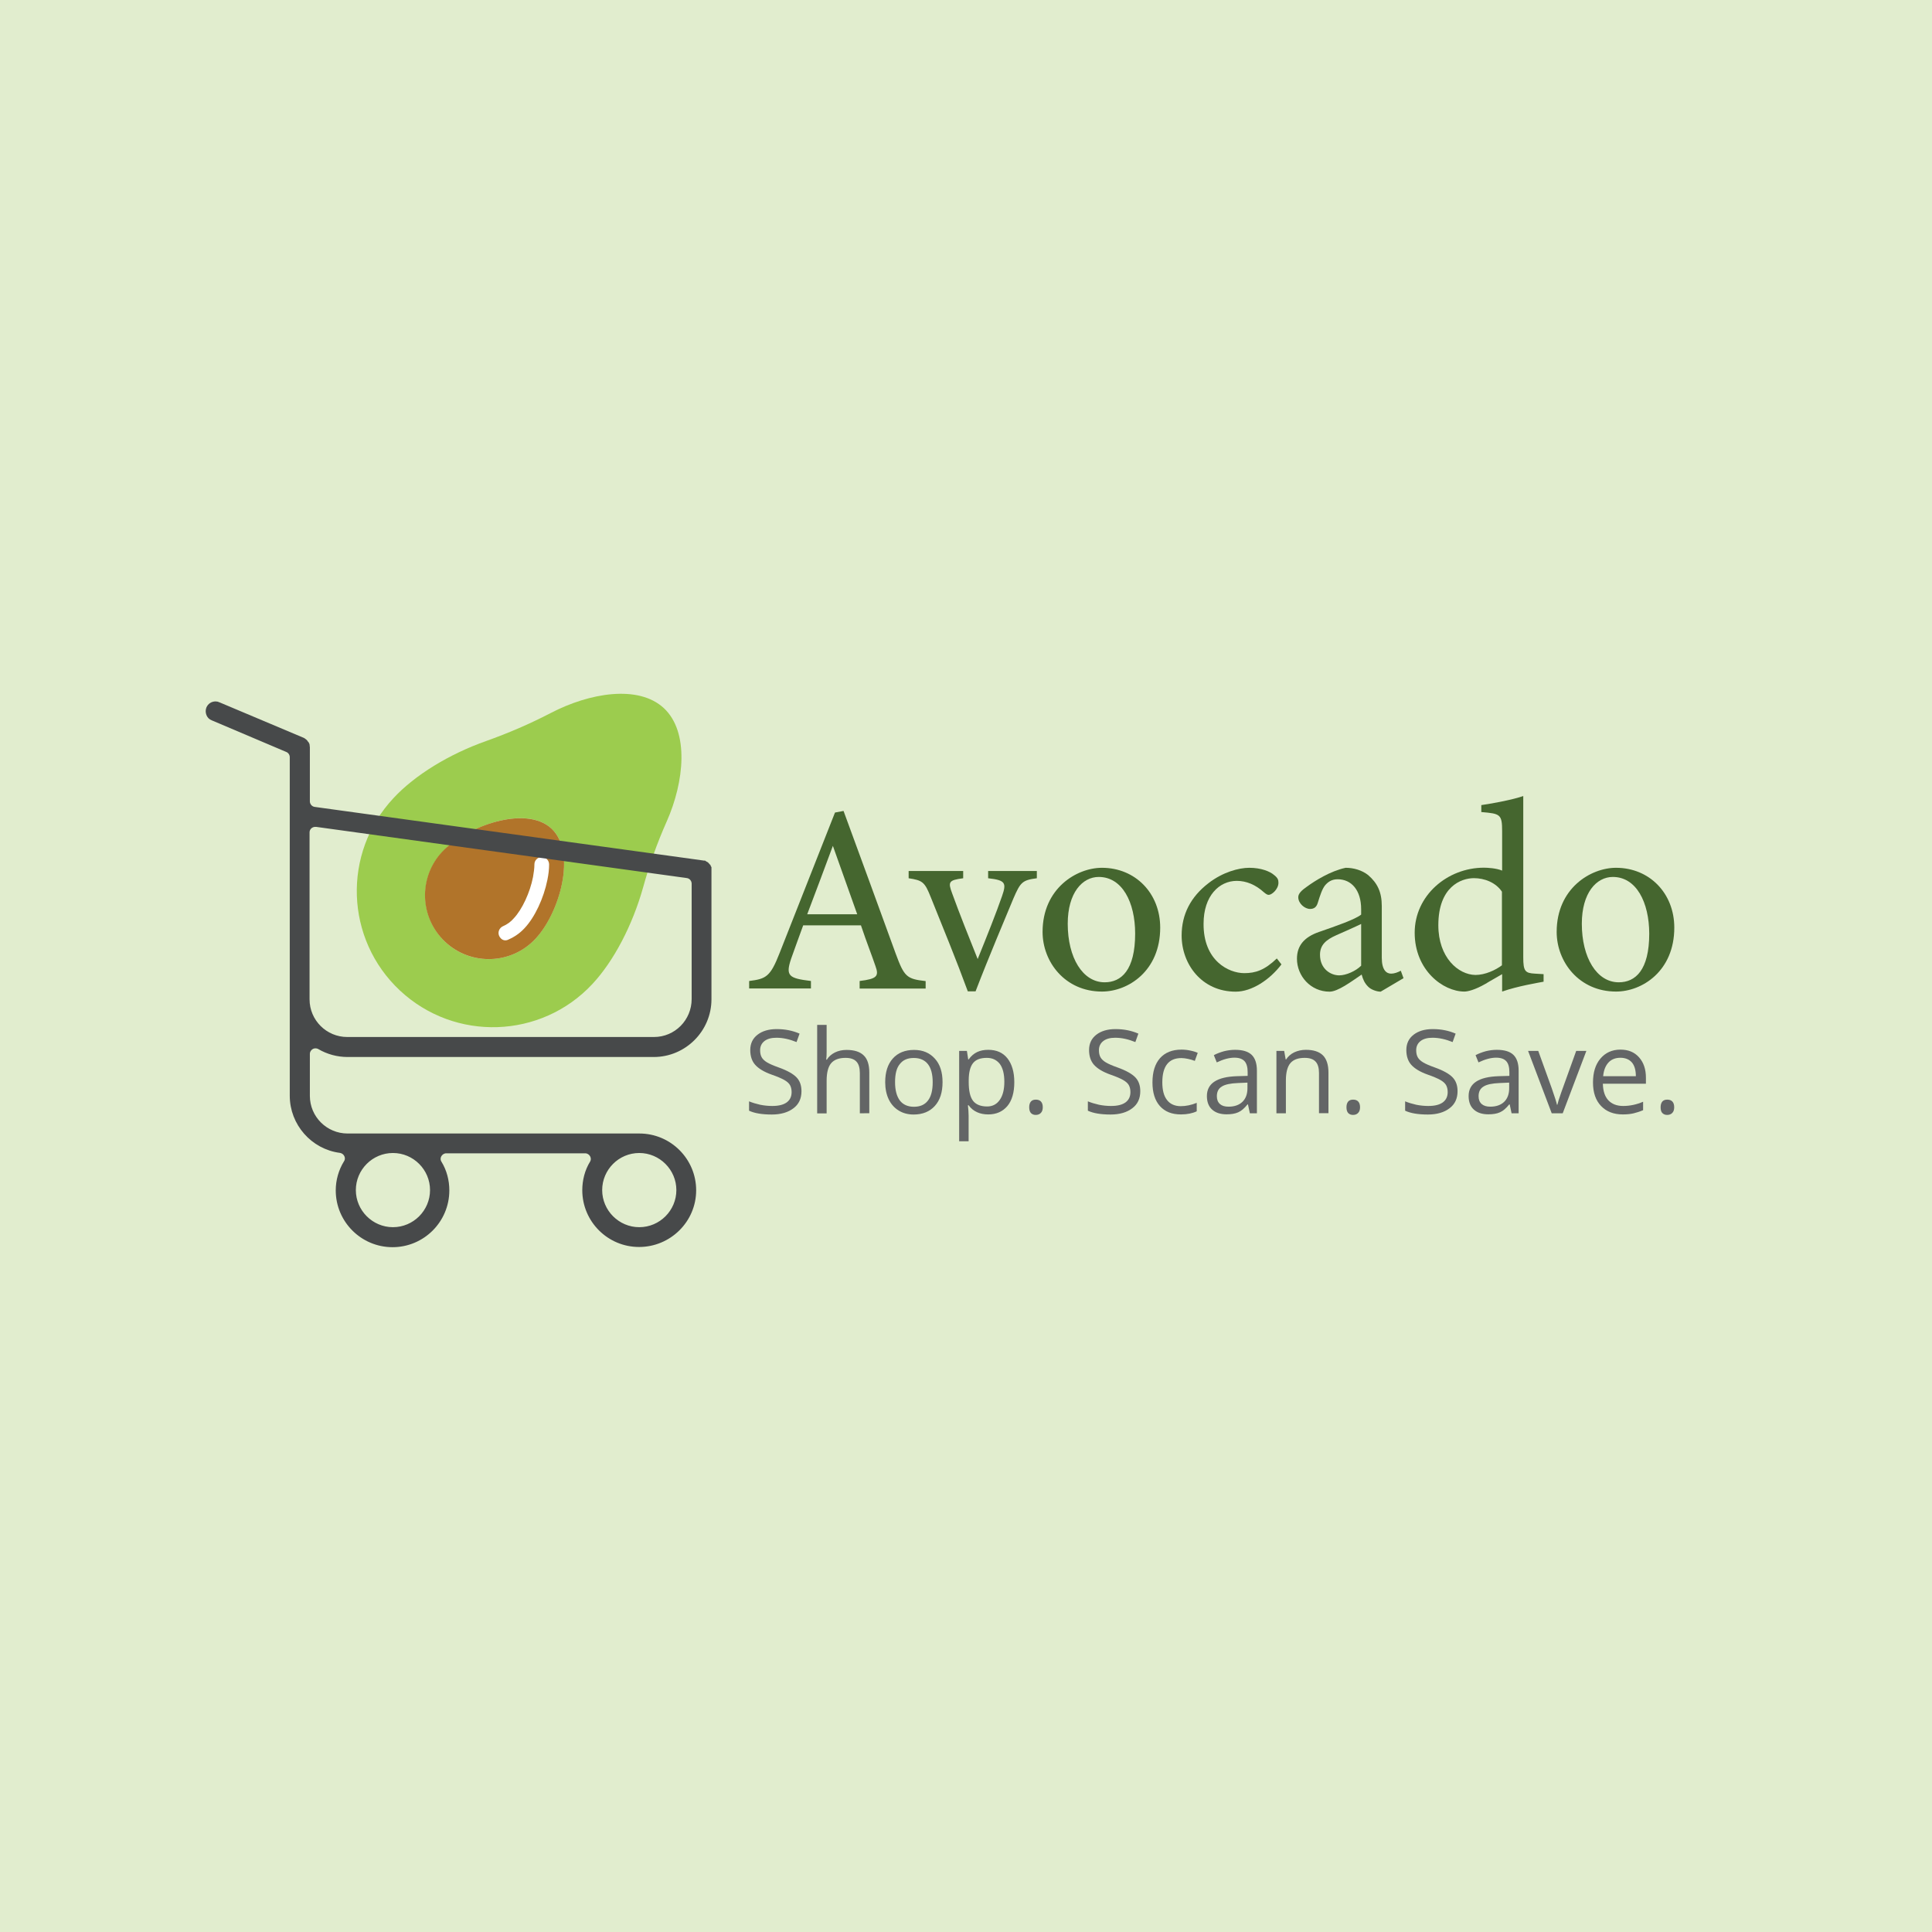
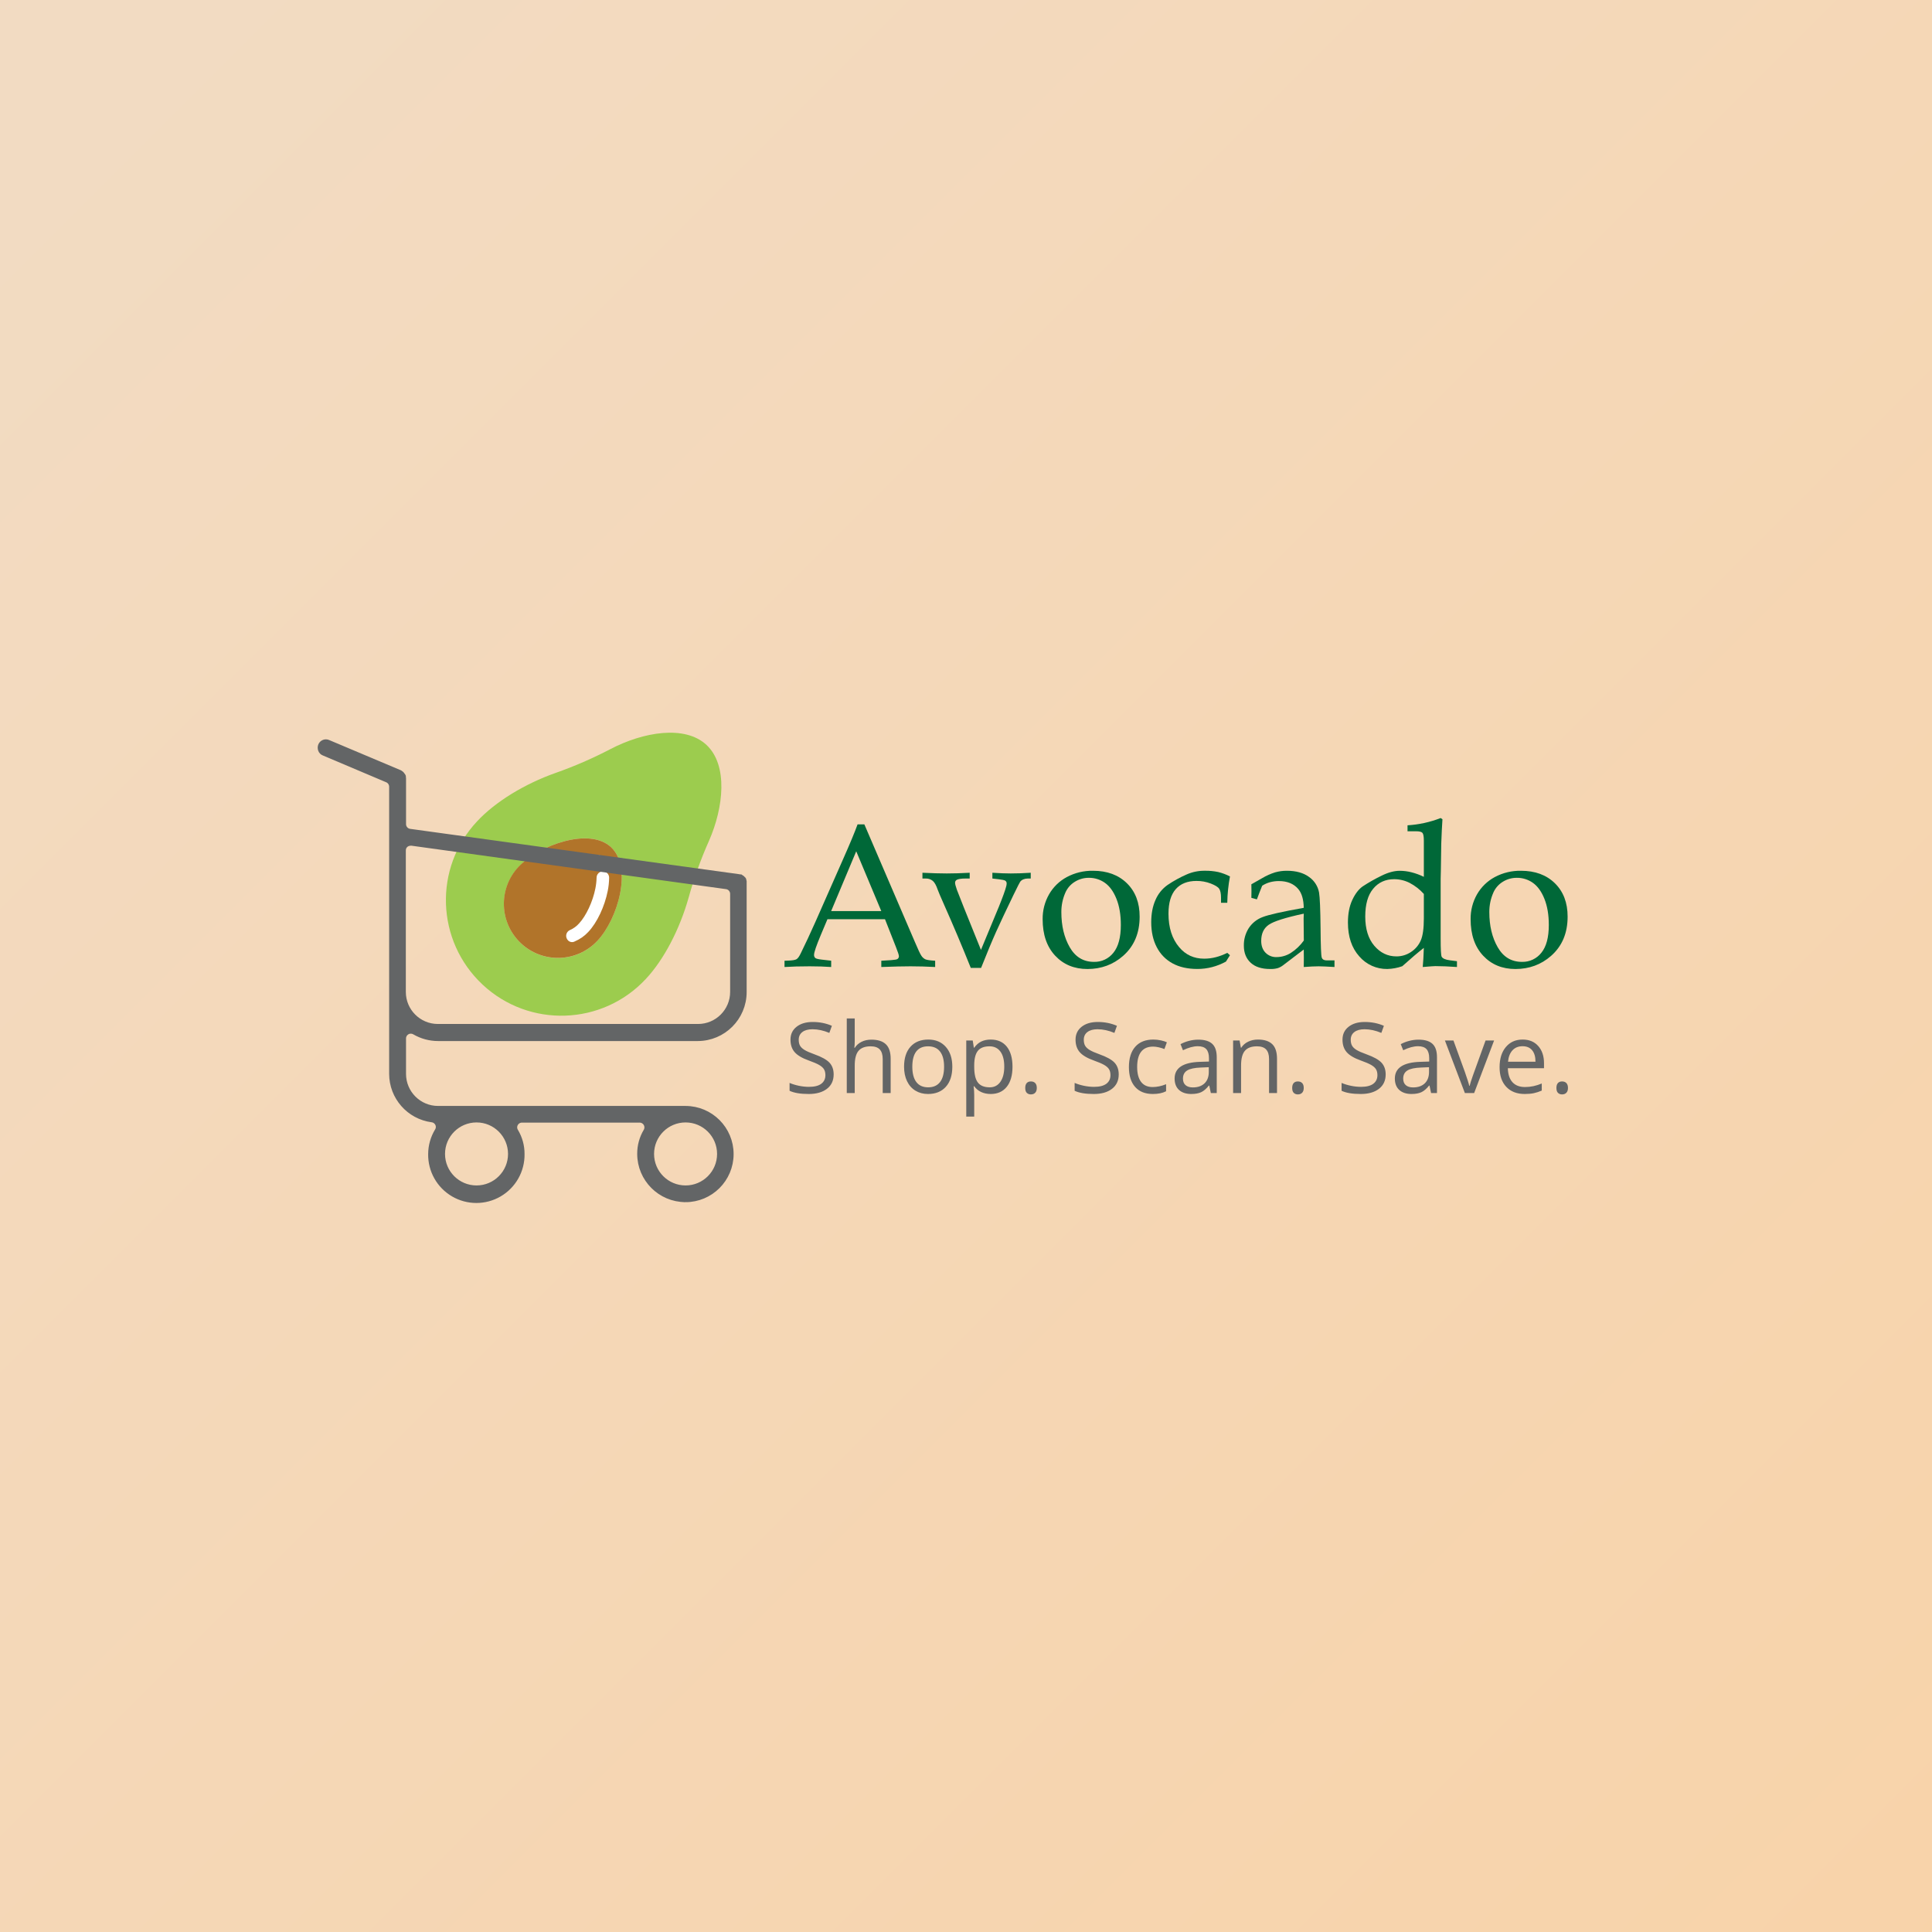
- <svg xmlns="http://www.w3.org/2000/svg" version="1.1" id="Layer_1" x="0px" y="0px" viewBox="0 0 1920 1920" style="enable-background:new 0 0 1920 1920;" xml:space="preserve">
-   <style type="text/css">
- 	.st0{fill:#E1EDCE;}
- 	.st1{fill:#9CCC4E;}
- 	.st2{fill:#B1742A;}
- 	.st3{fill:#FFFFFF;}
- 	.st4{fill:#47494A;stroke:#47494A;stroke-width:7.072;stroke-miterlimit:10;}
- 	.st5{fill:#45662F;}
- 	.st6{enable-background:new    ;}
- 	.st7{fill:#636566;}
- </style>
-   <rect class="st0" width="1920" height="1920" />
-   <g>
-     <g>
-       <g>
-         <path class="st1" d="M639,882.3c-10.5,37.2-29,72.8-50.3,95.6c-50.9,54.6-136.6,57.5-191.2,6.5S340,847.8,391,793.2     c21.3-23,55.5-43.8,91.9-56.7c22.2-7.9,43.6-17.1,64.4-27.9c38.1-19.9,87.1-28.5,112.5-4.8c25.3,23.7,20.2,73.2,2.8,112.5     C653,837.9,645.2,859.8,639,882.3z M532.1,933c23.9-25.6,41.5-85.9,15.9-109.6c-25.6-23.9-84.5-2.2-108.4,23.3     c-23.9,25.6-22.5,65.5,3.1,89.6C468.2,960,508.1,958.6,532.1,933z" />
-         <path class="st2" d="M548,823.4c25.6,23.9,8,84.2-15.9,109.6c-23.9,25.6-64,27-89.6,3.1s-27-64-3.1-89.6     C463.5,821.1,522.4,799.7,548,823.4z" />
-         <path class="st3" d="M497.8,932.6c-0.6-0.6-1.2-1.4-1.7-2.4c-1.7-3.7,0-8,3.7-9.7c4.2-1.8,7.9-4.5,10.8-7.9     c8.3-8.8,16.1-25.6,19.1-41c0.8-4.5,1.4-8.8,1.4-12.7c0-4,3.4-7.2,7.4-7.2s7.2,3.4,7.2,7.4c0,4.8-0.6,9.9-1.7,15.3     c-3.7,18.3-12.5,37.2-22.8,48.1c-4.5,4.8-9.7,8.5-15.7,11.1C502.7,935.2,499.8,934.6,497.8,932.6z" />
-         <circle class="st3" cx="532.8" cy="839.9" r="7.2" />
-       </g>
-       <path class="st4" d="M635.1,1235.7c-29.2,0-52.9-23.7-52.9-52.9c0-9.4,2.4-18.7,7.2-26.5c1.7-2.8,1.7-6.2,0-9.1    c-1.7-2.8-4.6-4.6-7.9-4.6h-138c-3.2,0-6.2,1.8-7.9,4.6c-1.7,2.8-1.7,6.5,0.2,9.3c4.8,7.9,7.2,17.1,7.2,26.5    c0,29.2-23.7,52.9-52.9,52.9s-52.9-23.7-52.9-52.9c0-9.4,2.6-18.9,7.7-27.1c1.7-2.6,1.8-5.9,0.4-8.6c-1.4-2.8-4-4.6-7.1-5.1    c-26.5-3.4-46.7-26.4-46.7-53.2V752.5c0-3.7-2.2-7.1-5.7-8.5l-74-31.4c-1.7-0.6-2.8-1.8-3.4-3.4c-0.6-1.7-0.6-3.2,0-4.8    c1.1-2.4,3.2-3.8,5.9-3.8c0.8,0,1.7,0.2,2.4,0.6l83.5,35.2c0.2,0.2,0.6,0.2,0.8,0.4l0.2,0.2c0,0,0,0,0.2,0    c0.4,0.2,0.6,0.6,0.8,0.8l0.6,0.6l0,0c0.2,0.2,0.2,0.4,0.4,0.6c0.2,0.2,0.2,0.4,0.4,0.6l0.2,0.2l0.2,0.4c0,0,0,0,0,0.2    s0,0.4,0.2,0.6l0,0v0.2c0,0.4,0.2,0.8,0.2,1.2v53.9c0,4.6,3.4,8.5,7.9,9.1L698,858.6c0.4,0.2,1.1,0.2,1.4,0.2h0.2l0,0l0.6,0.4    c0.4,0.2,0.8,0.4,1.1,0.6l0.2,0.2l0.2,0.2l0,0c0.2,0.2,0.4,0.6,0.6,0.8c0,0,0,0.2,0.2,0.2l0.2,0.2c0,0,0,0.2,0.2,0.2l0.2,0.4    c0,0.2,0.2,0.4,0.2,0.6l0,0c0,0.2,0,0.2,0.2,0.4c0,0,0,0.2,0,0.4c0,0,0,0,0,0.2s0,0.4,0,0.6v0.2v128.7c0,29.6-24.2,53.8-53.8,53.8    H345.4c-9.7,0-19.1-2.6-27.3-7.4c-1.4-0.8-3.1-1.2-4.6-1.2s-3.2,0.4-4.5,1.2c-2.8,1.7-4.6,4.6-4.6,7.9v41.6c0,22.8,18.5,41,41,41    h290c29.2,0,52.9,23.7,52.9,52.9C688.3,1212.1,664.3,1235.7,635.1,1235.7z M635.3,1142.3c-22.3,0-40.4,18.2-40.4,40.4    s18.2,40.4,40.4,40.4c22.3,0,40.4-18.2,40.4-40.4S657.5,1142.3,635.3,1142.3z M390.5,1142.3c-22.3,0-40.4,18.2-40.4,40.4    s18.2,40.4,40.4,40.4c22.3,0,40.4-18.2,40.4-40.4S412.8,1142.3,390.5,1142.3z M313.2,818.2c-2.2,0-4.2,0.8-6,2.2    c-2,1.8-3.1,4.2-3.1,6.8v165.9c0,22.8,18.5,41,41,41h304.8c22.8,0,41-18.5,41-41.3V878.2c0-4.6-3.4-8.5-7.9-9.1l-368.6-50.9    C314.2,818.2,313.8,818.2,313.2,818.2z" />
-     </g>
-     <g>
-       <g>
-         <path class="st5" d="M854.3,982.3v-7.4c17.3-2.1,19.4-4.8,15.7-14.9c-3.5-10.4-8.8-23.7-14.4-40.4h-57.4     c-4.3,12-8.2,22.3-12,33.2c-5.8,17.3-2.1,19.4,19.7,22.1v7.4h-61.4v-7.4c16.7-2.1,21-4,30.3-27.9l55-139.5l8.5-1.6     c16.7,45.5,35.1,95.7,51.8,141.7c8.5,23.1,10.9,25.3,29.8,27.4v7.4H854.3z M827.7,840.6c-8.5,22.9-17.5,47-25.5,68h49.7     L827.7,840.6z" />
-         <path class="st5" d="M1030.3,872.8c-14.4,1.9-16.2,4-23.1,19.9c-8.8,21.3-23.9,56.6-37.7,92.5h-7.7     c-11.2-30.6-24.2-62.2-36.7-93.3c-6.1-15.4-8.2-17-22.1-19.1v-7.2h54.2v7.2c-14.6,1.9-15.2,3.7-10.9,15.2     c6.6,18.3,17.8,46.5,25.3,65.1c9.6-23.7,18.3-45.5,24.2-62.5c4.5-13,3.7-15.9-13.8-17.8v-7.2h48.4V872.8z" />
-         <path class="st5" d="M1095.1,862.4c33.2,0,57.9,25.3,57.9,59.5c0,43.1-31.9,63.5-57.9,63.5c-36.7,0-59-29.5-59-59.3     C1036.1,882.9,1069.9,862.4,1095.1,862.4z M1091.9,871.5c-16.2,0-30.8,15.7-30.8,46.5c0,33.8,14.9,58.2,36.7,58.2     c16.5,0,30.3-12,30.3-48.4C1128.1,896.7,1115.3,871.5,1091.9,871.5z" />
-         <path class="st5" d="M1273.5,958.4c-11.7,15.4-29.5,27.1-45.5,27.1c-33.8,0-53.7-27.4-53.7-55.8c0-21,9-38.5,26.8-52.1     c14.1-10.9,30-15.2,40.4-15.2c12,0,20.7,3.7,24.7,7.2c3.7,2.9,4.3,4.8,4.3,7.7c0,6.4-6.6,12-9.6,12c-1.3,0-2.4-0.5-5-2.7     c-8.2-7.4-17.3-11.2-26.8-11.2c-17.5,0-33,14.9-33,42.5c-0.3,36.9,25,49.2,40.4,49.2c11.2,0,20.2-2.9,32.4-14.6L1273.5,958.4z" />
-         <path class="st5" d="M1372.1,985.5c-4,0-9.8-2.1-12.5-5c-3.5-3.5-5.1-7.2-6.4-12c-10.6,7.2-23.7,17-31.9,17     c-18.9,0-32.4-15.7-32.4-32.7c0-13,7.2-21.5,21.8-26.6c16.2-5.6,36.2-12.5,42-17.3v-5.3c0-18.9-9.6-29.8-23.4-29.8     c-6.1,0-9.8,2.9-12.5,6.1c-2.9,3.7-4.8,9.6-7.2,17.3c-1.3,4.3-3.7,6.1-7.7,6.1c-5.1,0-11.7-5.3-11.7-11.7c0-3.7,3.5-6.9,8.8-10.6     c7.7-5.6,23.1-15.4,38.3-18.6c8,0,16.2,2.4,22.3,7.2c9.3,8,13.6,17,13.6,30.8v51.3c0,12.2,4.5,15.9,9.3,15.9     c3.2,0,6.6-1.3,9.6-2.9l2.7,7.4L1372.1,985.5z M1352.7,918.2c-5.8,2.9-18.6,8.5-24.7,11.2c-10.1,4.5-16.2,9.6-16.2,19.4     c0,14.1,10.6,20.5,19.1,20.5c6.9,0,16.5-4.3,21.8-9.6C1352.7,947.2,1352.7,930.7,1352.7,918.2z" />
-         <path class="st5" d="M1534,975.6c-5.6,1.1-25.5,4.3-41.2,9.8c0-5.6,0-11.7,0-17.3c-4.8,2.9-11.7,6.6-16.5,9.6     c-10.6,6.1-17.8,7.7-21,7.7c-21.3,0-49.4-21.3-49.4-58.5c0-36.9,32.4-64.6,68.8-64.6c3.7,0,12.5,0.5,18.1,2.9v-39.1     c0-17-1.9-17.5-20.7-19.1v-6.9c13.3-1.9,31.9-5.6,41.7-9c0,9.8,0,21.5,0,32.4v127.9c0,13.8,1.9,15.7,11.7,16.2l8.5,0.5V975.6z      M1492.7,886.3c-6.1-9.3-17.5-13.6-27.9-13.6c-12.8,0-35.4,8.5-35.4,46.8c0,32.2,19.9,49.2,36.9,49.4c9.6,0,19.9-4.8,26.3-9.6     V886.3z" />
-         <path class="st5" d="M1606,862.4c33.2,0,57.9,25.3,57.9,59.5c0,43.1-31.9,63.5-57.9,63.5c-36.7,0-59-29.5-59-59.3     C1547,882.9,1580.7,862.4,1606,862.4z M1602.8,871.5c-16.2,0-30.8,15.7-30.8,46.5c0,33.8,14.9,58.2,36.7,58.2     c16.5,0,30.3-12,30.3-48.4C1638.9,896.7,1626.2,871.5,1602.8,871.5z" />
-       </g>
-       <g class="st6">
-         <path class="st7" d="M796.5,1084.4c0,7.3-2.6,13-8,17c-5.2,4-12.4,6.2-21.5,6.2c-9.8,0-17.3-1.3-22.6-3.8v-9.3     c3.4,1.4,7.1,2.5,11.1,3.4c4,0.8,8,1.2,11.9,1.2c6.5,0,11.2-1.2,14.5-3.6c3.2-2.4,4.8-5.8,4.8-10.2c0-2.8-0.6-5.2-1.7-7.1     c-1.1-1.8-3-3.5-5.7-5c-2.7-1.5-6.8-3.3-12.3-5.2c-7.7-2.7-13.2-6.1-16.5-9.8c-3.3-3.7-4.9-8.7-4.9-14.7c0-6.4,2.4-11.5,7.2-15.2     c4.8-3.7,11.1-5.6,19.1-5.6c8.3,0,15.8,1.5,22.7,4.5l-3,8.4c-6.9-2.8-13.5-4.3-20-4.3c-5.1,0-9.1,1.1-11.9,3.3s-4.3,5.2-4.3,9.1     c0,2.8,0.5,5.2,1.6,7.1c1,1.8,2.8,3.5,5.3,5c2.5,1.5,6.4,3.2,11.5,5c8.7,3.1,14.6,6.5,17.9,10     C794.9,1074.2,796.5,1078.7,796.5,1084.4z" />
-         <path class="st7" d="M854.5,1106.4v-40.1c0-5-1.1-8.9-3.4-11.3c-2.3-2.5-5.9-3.7-10.8-3.7c-6.6,0-11.3,1.8-14.3,5.3     c-3,3.5-4.5,9.4-4.5,17.4v32.5h-9.4v-88h9.4v26.6c0,3.2-0.1,5.8-0.4,8h0.6c1.8-3,4.4-5.3,7.9-7.1c3.4-1.7,7.3-2.6,11.7-2.6     c7.6,0,13.3,1.8,17,5.4c3.8,3.6,5.6,9.4,5.6,17.1v40.4L854.5,1106.4L854.5,1106.4z" />
-         <path class="st7" d="M936.7,1075.4c0,10.1-2.5,18-7.7,23.7c-5.1,5.6-12.1,8.5-21.1,8.5c-5.5,0-10.5-1.3-14.7-3.9     c-4.3-2.6-7.7-6.4-10-11.2c-2.3-4.8-3.5-10.6-3.5-17c0-10.1,2.5-17.9,7.6-23.6c5-5.6,12.1-8.5,21.1-8.5c8.7,0,15.5,2.9,20.7,8.7     C934.2,1057.7,936.7,1065.5,936.7,1075.4z M889.5,1075.4c0,8,1.6,13.9,4.7,18.2c3.1,4.1,7.9,6.3,14,6.3c6.2,0,10.8-2,14-6.2     c3.2-4.1,4.7-10.2,4.7-18.2c0-7.9-1.6-13.9-4.7-17.9c-3.2-4.1-7.9-6.2-14.1-6.2c-6.2,0-10.8,2-13.9,6.1     C891,1061.3,889.5,1067.3,889.5,1075.4z" />
-         <path class="st7" d="M982.1,1107.5c-4,0-7.8-0.7-11.1-2.2s-6.2-3.8-8.4-6.9h-0.7c0.4,3.6,0.7,7.1,0.7,10.3v25.5h-9.4v-89.8h7.7     l1.3,8.5h0.4c2.4-3.4,5.2-5.8,8.5-7.4c3.2-1.5,6.9-2.2,11-2.2c8.3,0,14.6,2.8,19.1,8.5c4.4,5.6,6.8,13.5,6.8,23.7     s-2.3,18.2-6.9,23.7C996.4,1104.7,990.1,1107.5,982.1,1107.5z M980.7,1051.3c-6.4,0-10.9,1.7-13.7,5.2c-2.8,3.5-4.2,9.1-4.3,16.7     v2.1c0,8.7,1.4,14.9,4.3,18.7c2.9,3.7,7.6,5.6,14,5.6c5.3,0,9.6-2.2,12.6-6.6c3-4.3,4.5-10.3,4.5-17.9c0-7.8-1.5-13.7-4.5-17.8     C990.4,1053.3,986.2,1051.3,980.7,1051.3z" />
-         <path class="st7" d="M1022.8,1100.4c0-2.5,0.6-4.4,1.7-5.7c1.1-1.3,2.8-1.9,4.9-1.9c2.2,0,3.9,0.6,5.1,1.9s1.8,3.2,1.8,5.7     c0,2.4-0.6,4.3-1.9,5.6c-1.2,1.3-2.9,2-5.1,2c-1.9,0-3.5-0.6-4.7-1.8C1023.5,1105.1,1022.8,1103.1,1022.8,1100.4z" />
-         <path class="st7" d="M1133.2,1084.4c0,7.3-2.6,13-8,17c-5.2,4-12.4,6.2-21.5,6.2c-9.8,0-17.3-1.3-22.6-3.8v-9.3     c3.4,1.4,7.1,2.5,11.1,3.4c4,0.8,8,1.2,11.9,1.2c6.5,0,11.2-1.2,14.5-3.6c3.2-2.4,4.8-5.8,4.8-10.2c0-2.8-0.6-5.2-1.7-7.1     c-1.1-1.8-3-3.5-5.7-5c-2.7-1.5-6.8-3.3-12.3-5.2c-7.7-2.7-13.2-6.1-16.5-9.8s-4.9-8.7-4.9-14.7c0-6.4,2.4-11.5,7.2-15.2     c4.8-3.7,11.1-5.6,19.1-5.6c8.3,0,15.8,1.5,22.7,4.5l-3,8.4c-6.9-2.8-13.5-4.3-20-4.3c-5.1,0-9.1,1.1-11.9,3.3s-4.3,5.2-4.3,9.1     c0,2.8,0.5,5.2,1.6,7.1c1,1.8,2.8,3.5,5.3,5c2.5,1.5,6.4,3.2,11.5,5c8.7,3.1,14.6,6.5,17.9,10     C1131.6,1074.2,1133.2,1078.7,1133.2,1084.4z" />
-         <path class="st7" d="M1173.6,1107.5c-9,0-15.9-2.7-20.9-8.3c-4.9-5.5-7.4-13.3-7.4-23.5c0-10.4,2.5-18.4,7.5-24.1     c5-5.6,12.1-8.5,21.4-8.5c3,0,5.9,0.3,9,1c3,0.6,5.3,1.4,7.1,2.2l-2.9,8c-2.1-0.8-4.3-1.5-6.8-2c-2.4-0.5-4.6-0.8-6.6-0.8     c-12.6,0-18.9,8.1-18.9,24.1c0,7.7,1.5,13.5,4.6,17.5c3,4,7.7,6.2,13.7,6.2c5.1,0,10.5-1.1,15.9-3.3v8.4     C1185.1,1106.4,1179.8,1107.5,1173.6,1107.5z" />
-         <path class="st7" d="M1242.1,1106.4l-1.9-8.9h-0.4c-3.1,3.9-6.2,6.6-9.3,7.9c-3.1,1.4-7,2-11.5,2c-6.2,0-11-1.6-14.4-4.7     c-3.5-3.1-5.2-7.7-5.2-13.5c0-12.5,10-19.1,30-19.7l10.5-0.3v-3.8c0-4.8-1-8.5-3.1-10.8s-5.4-3.5-10.1-3.5     c-5.1,0-11,1.6-17.5,4.7l-2.9-7.2c3-1.6,6.5-2.9,10.1-3.9c3.6-0.9,7.3-1.4,11-1.4c7.4,0,12.9,1.6,16.4,4.9     c3.5,3.3,5.3,8.6,5.3,15.8v42.4L1242.1,1106.4L1242.1,1106.4z M1220.9,1099.8c5.8,0,10.5-1.6,13.8-4.8c3.3-3.2,5-7.7,5-13.5v-5.6     l-9.4,0.4c-7.5,0.3-12.8,1.4-16.1,3.5c-3.3,2-4.9,5.2-4.9,9.6c0,3.4,1,5.9,3.1,7.8C1214.3,1098.9,1217.1,1099.8,1220.9,1099.8z" />
-         <path class="st7" d="M1310.8,1106.4v-40.1c0-5-1.1-8.9-3.4-11.3c-2.3-2.5-5.9-3.7-10.8-3.7c-6.5,0-11.2,1.7-14.2,5.2     c-3,3.5-4.5,9.3-4.5,17.3v32.6h-9.4v-62h7.7l1.5,8.5h0.4c1.9-3,4.6-5.4,8.1-7.1c3.4-1.6,7.4-2.5,11.6-2.5     c7.5,0,13.1,1.8,16.8,5.4c3.7,3.6,5.6,9.4,5.6,17.2v40.4H1310.8z" />
-         <path class="st7" d="M1338.1,1100.4c0-2.5,0.6-4.4,1.7-5.7c1.1-1.3,2.8-1.9,4.9-1.9c2.2,0,3.9,0.6,5.1,1.9     c1.2,1.3,1.8,3.2,1.8,5.7c0,2.4-0.6,4.3-1.9,5.6c-1.2,1.3-2.9,2-5.1,2c-1.9,0-3.5-0.6-4.7-1.8     C1338.8,1105.1,1338.1,1103.1,1338.1,1100.4z" />
-         <path class="st7" d="M1448.5,1084.4c0,7.3-2.6,13-8,17c-5.2,4-12.4,6.2-21.5,6.2c-9.8,0-17.3-1.3-22.6-3.8v-9.3     c3.4,1.4,7.1,2.5,11.1,3.4c4,0.8,8,1.2,11.9,1.2c6.5,0,11.2-1.2,14.5-3.6c3.2-2.4,4.8-5.8,4.8-10.2c0-2.8-0.6-5.2-1.7-7.1     c-1.1-1.8-3-3.5-5.7-5c-2.7-1.5-6.8-3.3-12.3-5.2c-7.7-2.7-13.2-6.1-16.5-9.8s-4.9-8.7-4.9-14.7c0-6.4,2.4-11.5,7.2-15.2     c4.8-3.7,11.1-5.6,19.1-5.6c8.3,0,15.8,1.5,22.7,4.5l-3,8.4c-6.9-2.8-13.5-4.3-20-4.3c-5.1,0-9.1,1.1-11.9,3.3s-4.3,5.2-4.3,9.1     c0,2.8,0.5,5.2,1.6,7.1c1,1.8,2.8,3.5,5.3,5c2.5,1.5,6.4,3.2,11.5,5c8.7,3.1,14.6,6.5,17.9,10     C1446.9,1074.2,1448.5,1078.7,1448.5,1084.4z" />
-         <path class="st7" d="M1502.2,1106.4l-1.9-8.9h-0.4c-3.1,3.9-6.2,6.6-9.3,7.9c-3,1.4-7,2-11.5,2c-6.2,0-11-1.6-14.4-4.7     c-3.5-3.1-5.2-7.7-5.2-13.5c0-12.5,10-19.1,30-19.7l10.5-0.3v-3.8c0-4.8-1-8.5-3.1-10.8c-2.1-2.3-5.4-3.5-10.1-3.5     c-5.1,0-11,1.6-17.5,4.7l-2.9-7.2c3-1.6,6.5-2.9,10.1-3.9c3.6-0.9,7.3-1.4,11-1.4c7.4,0,12.9,1.6,16.4,4.9     c3.5,3.3,5.3,8.6,5.3,15.8v42.4L1502.2,1106.4L1502.2,1106.4z M1481,1099.8c5.8,0,10.5-1.6,13.8-4.8c3.3-3.2,5-7.7,5-13.5v-5.6     l-9.4,0.4c-7.5,0.3-12.8,1.4-16.1,3.5c-3.3,2-4.9,5.2-4.9,9.6c0,3.4,1,5.9,3.1,7.8C1474.5,1098.9,1477.3,1099.8,1481,1099.8z" />
-         <path class="st7" d="M1542.1,1106.4l-23.5-62h10.1l13.3,36.8c3,8.6,4.8,14.2,5.3,16.7h0.4c0.4-2,1.7-6.2,3.9-12.4     c2.2-6.3,7.2-20,14.8-41.1h10.1l-23.5,62L1542.1,1106.4L1542.1,1106.4z" />
-         <path class="st7" d="M1612.8,1107.5c-9.2,0-16.4-2.8-21.7-8.4c-5.3-5.5-8-13.3-8-23.3c0-10,2.4-17.9,7.4-23.8     c4.9-5.8,11.5-8.9,19.9-8.9c7.8,0,13.9,2.5,18.5,7.7s6.8,11.9,6.8,20.3v5.9h-42.8c0.2,7.3,2,12.8,5.5,16.5     c3.5,3.7,8.4,5.6,14.7,5.6c6.7,0,13.3-1.4,19.8-4.2v8.4c-3.3,1.4-6.5,2.4-9.4,3.1S1617,1107.5,1612.8,1107.5z M1610.3,1051.2     c-4.9,0-9,1.6-11.9,4.8c-2.9,3.2-4.7,7.8-5.2,13.5h32.5c0-5.9-1.3-10.5-3.9-13.6C1619,1052.7,1615.1,1051.2,1610.3,1051.2z" />
-         <path class="st7" d="M1650.3,1100.4c0-2.5,0.6-4.4,1.7-5.7c1.1-1.3,2.8-1.9,4.9-1.9c2.2,0,3.9,0.6,5.1,1.9s1.8,3.2,1.8,5.7     c0,2.4-0.6,4.3-1.9,5.6c-1.2,1.3-2.9,2-5.1,2c-1.9,0-3.5-0.6-4.7-1.8C1650.9,1105.1,1650.3,1103.1,1650.3,1100.4z" />
-       </g>
+ <svg xmlns="http://www.w3.org/2000/svg" viewBox="0 0 1920 1920">
+   <defs>
+     <style>.cls-1{fill:url(#linear-gradient);}.cls-2{fill:#9ccc4e;}.cls-3{fill:#b1742a;}.cls-4{fill:#fff;}.cls-5,.cls-6{fill:#636566;}.cls-5{stroke:#636566;stroke-miterlimit:10;stroke-width:6px;}.cls-6{isolation:isolate;font-size:97.51px;font-family:OpenSans, Open Sans;}.cls-7{fill:#006838;}</style>
+     <linearGradient id="linear-gradient" x1="29.38" y1="29.38" x2="1949.38" y2="1949.38" gradientUnits="userSpaceOnUse">
+       <stop offset="0.04" stop-color="#f2dbc2" />
+       <stop offset="1" stop-color="#f8d3a9" />
+     </linearGradient>
+   </defs>
+   <g id="Layer_2" data-name="Layer 2">
+     <g id="Layer_1-2" data-name="Layer 1">
+       <rect class="cls-1" width="1920" height="1920" />
+       <path class="cls-2" d="M684.38,891.91c-8.87,31.58-24.58,61.8-42.67,81.09a114.68,114.68,0,0,1-162.17,5.46c-46.26-43.36-48.82-115.91-5.46-162.17,18.09-19.46,47.11-37.21,78-48.14a418.82,418.82,0,0,0,54.62-23.73c32.27-16.9,73.92-24.24,95.43-4.09s17.07,62.13,2.39,95.42A401.54,401.54,0,0,0,684.38,891.91Zm-90.64,43c20.31-21.68,35.17-72.89,13.49-93-21.68-20.32-71.7-1.88-92,19.8a53.68,53.68,0,1,0,78.52,73.23Z" />
+       <path class="cls-3" d="M607.23,841.9c21.68,20.31,6.82,71.35-13.49,93a53.74,53.74,0,1,1-78.52-73.4C535.53,840,585.55,821.75,607.23,841.9Z" />
+       <path class="cls-4" d="M564.55,934.59a6.33,6.33,0,0,1-1.37-2.05,6.26,6.26,0,0,1,3.08-8.19,25.69,25.69,0,0,0,9.22-6.66c7-7.51,13.65-21.68,16.21-34.83a62,62,0,0,0,1.2-10.75,6.23,6.23,0,0,1,12.46.17,70.7,70.7,0,0,1-1.37,13c-3.07,15.54-10.58,31.58-19.29,40.8a38.46,38.46,0,0,1-13.31,9.39A5.58,5.58,0,0,1,564.55,934.59Z" />
+       <circle class="cls-4" cx="594.25" cy="855.89" r="6.15" />
+       <path class="cls-5" d="M681.14,1191.67a45,45,0,0,1-44.89-44.9,43,43,0,0,1,6.14-22.53,7.77,7.77,0,0,0-6.66-11.61H518.63a7.77,7.77,0,0,0-6.66,3.93,7.65,7.65,0,0,0,.17,7.85,43,43,0,0,1,6.15,22.53,44.9,44.9,0,1,1-89.79,0,44.36,44.36,0,0,1,6.49-23,7.52,7.52,0,0,0,.34-7.34,7.78,7.78,0,0,0-6-4.27,45.62,45.62,0,0,1-39.6-45.07V781.81a7.81,7.81,0,0,0-4.78-7.17L322,748a4.86,4.86,0,0,1-2.9-2.9,5.68,5.68,0,0,1,0-4.1,5.19,5.19,0,0,1,4.95-3.24,4.6,4.6,0,0,1,2.05.51l70.84,29.87c.17.17.51.17.68.34l.17.17h.17c.35.17.52.52.69.69l.51.51h0c.17.17.17.34.34.51s.17.34.34.51l.17.17.17.35v.17a.62.62,0,0,0,.17.51h0v.17c0,.34.17.68.17,1V819a7.74,7.74,0,0,0,6.66,7.68L734.4,871.77a2.92,2.92,0,0,0,1.2.17h.17l.51.34a3.72,3.72,0,0,1,.85.51l.17.17.17.17h0c.17.18.34.52.52.69a.17.17,0,0,0,.17.17l.17.17a.17.17,0,0,0,.17.17l.17.34c0,.17.17.34.17.51h0c0,.17,0,.17.17.34V986a45.68,45.68,0,0,1-45.58,45.58H435.33a46,46,0,0,1-23.22-6.32,7.93,7.93,0,0,0-3.92-1,6.9,6.9,0,0,0-3.76,1,7.77,7.77,0,0,0-3.93,6.66v35.33a34.87,34.87,0,0,0,34.83,34.83h246a44.81,44.81,0,1,1-.17,89.62Zm.17-79.21a34.31,34.31,0,1,0,34.31,34.31A34.31,34.31,0,0,0,681.31,1112.46Zm-207.74,0a34.31,34.31,0,1,0,34.31,34.31A34.32,34.32,0,0,0,473.57,1112.46ZM408,837.46a8.23,8.23,0,0,0-5.13,1.88,7.65,7.65,0,0,0-2.56,5.8V985.8a34.86,34.86,0,0,0,34.83,34.82H693.77a34.9,34.9,0,0,0,34.83-35v-97.3a7.74,7.74,0,0,0-6.66-7.68L409.21,837.46Z" />
+       <text class="cls-6" transform="translate(779.62 1086.24)">Shop. Scan. Save.</text>
+       <path class="cls-7" d="M879.5,913.51H822.31l-6.71,15.91Q809,945.25,809,948.8a3.91,3.91,0,0,0,1.24,3.26q1.23,1,6.27,1.58l9.5,1.09V961q-9.5-.69-21.36-.69-14.24,0-25,.69v-6.23l3-.1q6.93-.2,8.95-1.43t4.3-6.08q7-14.24,14.34-30.75l27.18-61.59q10.88-24.53,14.83-35.59h6.73l50,116.36q5,11.87,6.73,14.29a10,10,0,0,0,3.85,3.46q2.18,1,9.79,1.43V961q-12.85-.69-24.52-.69-10.87,0-29,.69v-6.23l9.79-.59c3.49-.26,5.57-.63,6.23-1.09a3.29,3.29,0,0,0,1.48-2.77q0-1.77-3-9.29ZM826,905.4H875.8L850.91,846Z" />
+       <path class="cls-7" d="M986.22,873.07v-5.73q10.2.69,18.21.69,9.32,0,19.9-.69v5.73h-3.06a11.7,11.7,0,0,0-4.45.89,7.35,7.35,0,0,0-2.57,1.78q-1,1.1-7.12,13.76Q996,912.53,990,925.87t-15,36H964.75Q951.69,929.32,938,898.57q-5-11.27-6.13-14.43-2.17-6.42-4.9-8.75a10.38,10.38,0,0,0-7-2.32h-3.26v-5.73q14.54.69,24.22.69,10.38,0,22.74-.69v5.73h-4.35q-6,0-8.5,1.28a3.23,3.23,0,0,0-1.68,3c0,1.12.59,3.4,1.78,6.82s9.17,23.37,23.94,59.82l17.72-42.71q6-14.84,7.42-20.57a11.51,11.51,0,0,0,.4-2.67,3.14,3.14,0,0,0-1.29-2.77c-.86-.59-3.06-1.08-6.62-1.48Z" />
+       <path class="cls-7" d="M1036.17,913.51a48.64,48.64,0,0,1,6.33-24.67,44.69,44.69,0,0,1,17.74-17.25,53.27,53.27,0,0,1,26-6.23q21.06,0,33.71,12.45T1132.56,911q0,24.53-16.51,39-14.73,12.94-35.29,13-19.77,0-32.18-13.3T1036.17,913.51Zm18.59-7q0,20.38,8.35,34.89t24.08,14.5a23.65,23.65,0,0,0,19.32-9.11q7.37-9.1,7.37-27.61,0-15-4.35-25.89t-11.47-15.93a27,27,0,0,0-15.92-5,25.83,25.83,0,0,0-14.08,4,23.77,23.77,0,0,0-9.25,10.59A47.23,47.23,0,0,0,1054.76,906.53Z" />
+       <path class="cls-7" d="M1219.66,946.92l2.67,2.37-4,6.33a60.31,60.31,0,0,1-13.84,5.49,58.16,58.16,0,0,1-14.53,1.83q-14.54,0-24.67-5.54a38,38,0,0,1-15.67-16q-5.53-10.47-5.54-24.91,0-12.75,4.25-22.19a35,35,0,0,1,11.92-14.78A117.26,117.26,0,0,1,1179.33,869a43.44,43.44,0,0,1,18.09-3.66,60,60,0,0,1,13.1,1.24,52.82,52.82,0,0,1,11.81,4.41,155.07,155.07,0,0,0-2.67,26.18h-6.22v-4.94c0-4.22-.62-7.2-1.83-9s-4-3.47-8.36-5.19a38.55,38.55,0,0,0-14.23-2.57q-13.35,0-20.57,8.15T1161.23,908q0,20.84,10.68,33.37,9.58,11.36,24.72,11.35a46.31,46.31,0,0,0,11.66-1.48A55.79,55.79,0,0,0,1219.66,946.92Z" />
+       <path class="cls-7" d="M1243.59,892.25l.1-6.62-.1-6.83,10.78-6.13a61.11,61.11,0,0,1,12.8-5.73,42.26,42.26,0,0,1,11.71-1.58q13.65,0,22,6.12a24.11,24.11,0,0,1,10,15.6q1.18,7.11,1.48,35.26.19,26.56,1.19,29.33t4.94,2.76h7.71V961q-11.27-.69-15.72-.69-5.54,0-14.83.69l.1-8.79c0-2.83,0-5.7-.1-8.59l-20.46,15.6a18.28,18.28,0,0,1-5.44,2.92,25.76,25.76,0,0,1-7.42.84q-12.75,0-19.47-6.27t-6.73-16.83a31.45,31.45,0,0,1,4.8-17.42,28.23,28.23,0,0,1,13.64-11q8.85-3.54,41.08-9.27-.2-12.55-5.54-18.79-6.72-7.8-19.17-7.81a33.07,33.07,0,0,0-8.9,1.16,27.72,27.72,0,0,0-7.71,3.49q-2.88,7.06-5.24,13.54Zm52.1,15.72q-27.48,5.91-34.9,11.1t-7.41,16q0,7.3,4.25,11.69a14.58,14.58,0,0,0,11,4.39,26.8,26.8,0,0,0,14.19-4.14,47.56,47.56,0,0,0,12.9-12.33l-.2-21.9Z" />
+       <path class="cls-7" d="M1415,871.39V835.52q0-6.24-1.38-7.83t-6.33-1.58h-8.5v-5.93a108.33,108.33,0,0,0,32.91-7.22l1.79,1.19q-.69,10.1-1.19,24.33l-.39,26.32-.2,8.51v59.06q0,16.53,1,18.4c1,1.79,3.72,3,8.2,3.57l7,.89V961q-12.2-.88-21.51-.89-1.7,0-12.5.89.69-6.69,1.09-19-8.4,6.49-21.43,18.21a48.2,48.2,0,0,1-14.81,2.76,36,36,0,0,1-27.94-12.56q-11.25-12.55-11.25-33.61,0-13.15,4.34-22.44t10.37-13.5a164.75,164.75,0,0,1,18.76-10.63q9.76-4.85,18.07-4.84a48.05,48.05,0,0,1,11.6,1.48A63.37,63.37,0,0,1,1415,871.39Zm0,17a50.31,50.31,0,0,0-14.16-11,34.06,34.06,0,0,0-15.35-3.66q-12.93,0-20.83,9.46t-7.89,27.66q0,18.51,9,29.06t22,10.54a25.69,25.69,0,0,0,14.51-4.4,26,26,0,0,0,9.67-11.44q3.06-7,3.06-22.07Z" />
+       <path class="cls-7" d="M1461.49,913.51a48.64,48.64,0,0,1,6.32-24.67,44.72,44.72,0,0,1,17.75-17.25,53.21,53.21,0,0,1,26-6.23q21.06,0,33.71,12.45T1557.88,911q0,24.53-16.51,39-14.73,12.94-35.3,13-19.77,0-32.18-13.3T1461.49,913.51Zm18.58-7q0,20.38,8.36,34.89t24.07,14.5a23.67,23.67,0,0,0,19.33-9.11q7.37-9.1,7.36-27.61,0-15-4.35-25.89t-11.46-15.93a27,27,0,0,0-15.92-5,25.84,25.84,0,0,0-14.09,4,23.69,23.69,0,0,0-9.24,10.59A47.08,47.08,0,0,0,1480.07,906.53Z" />
    </g>
  </g>
</svg>
